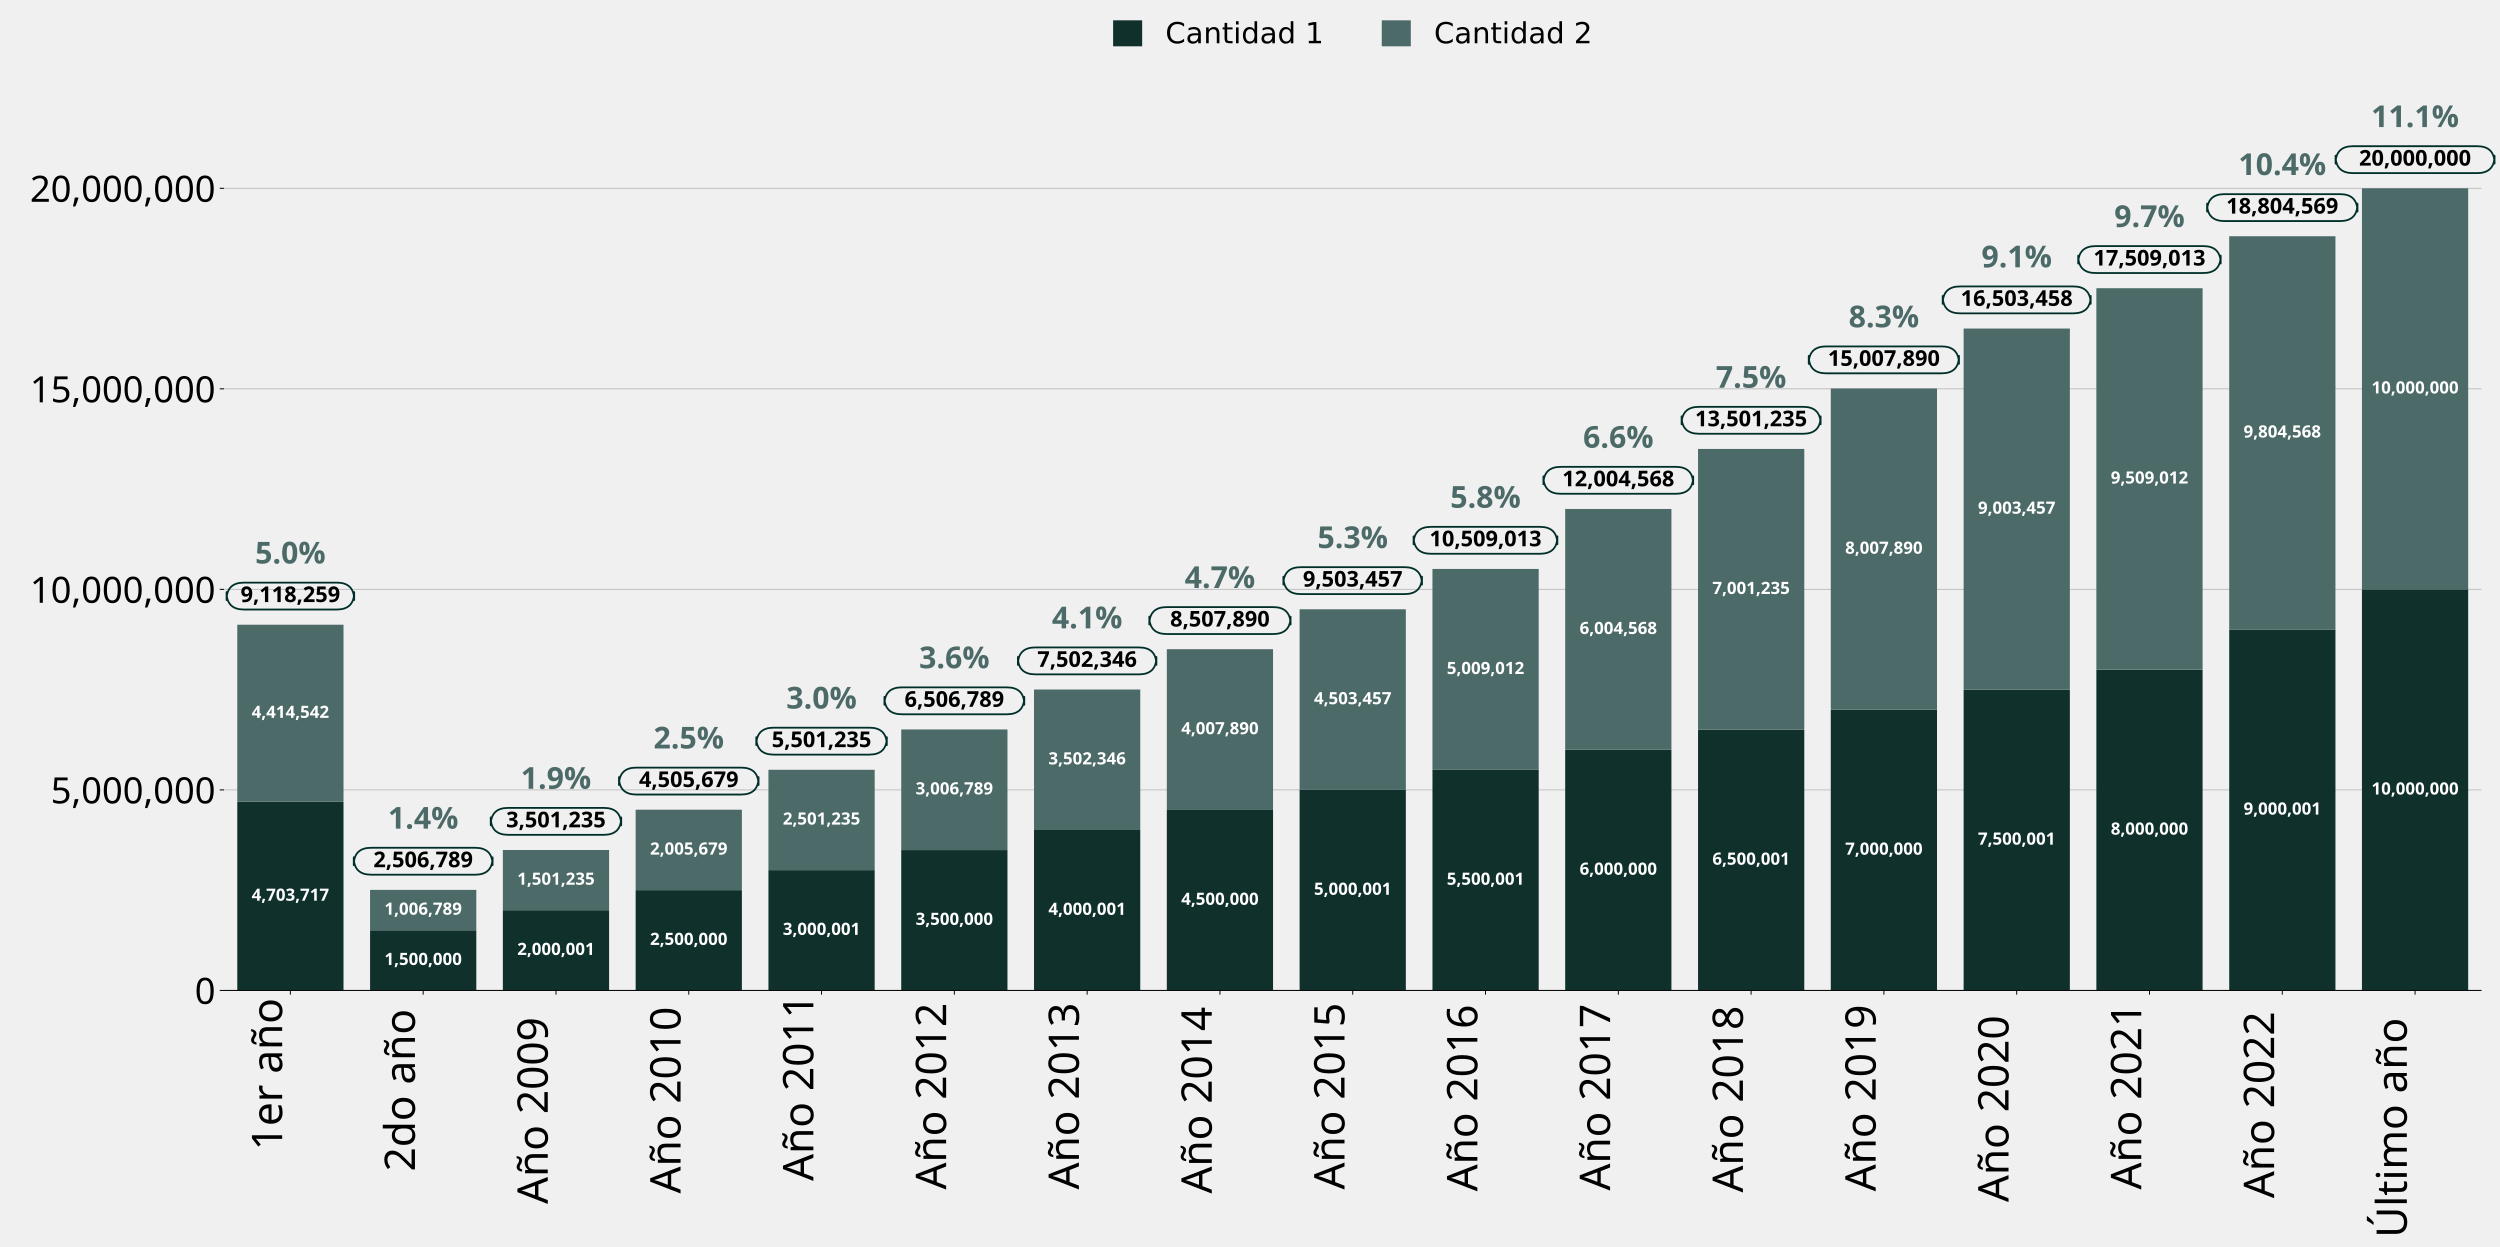
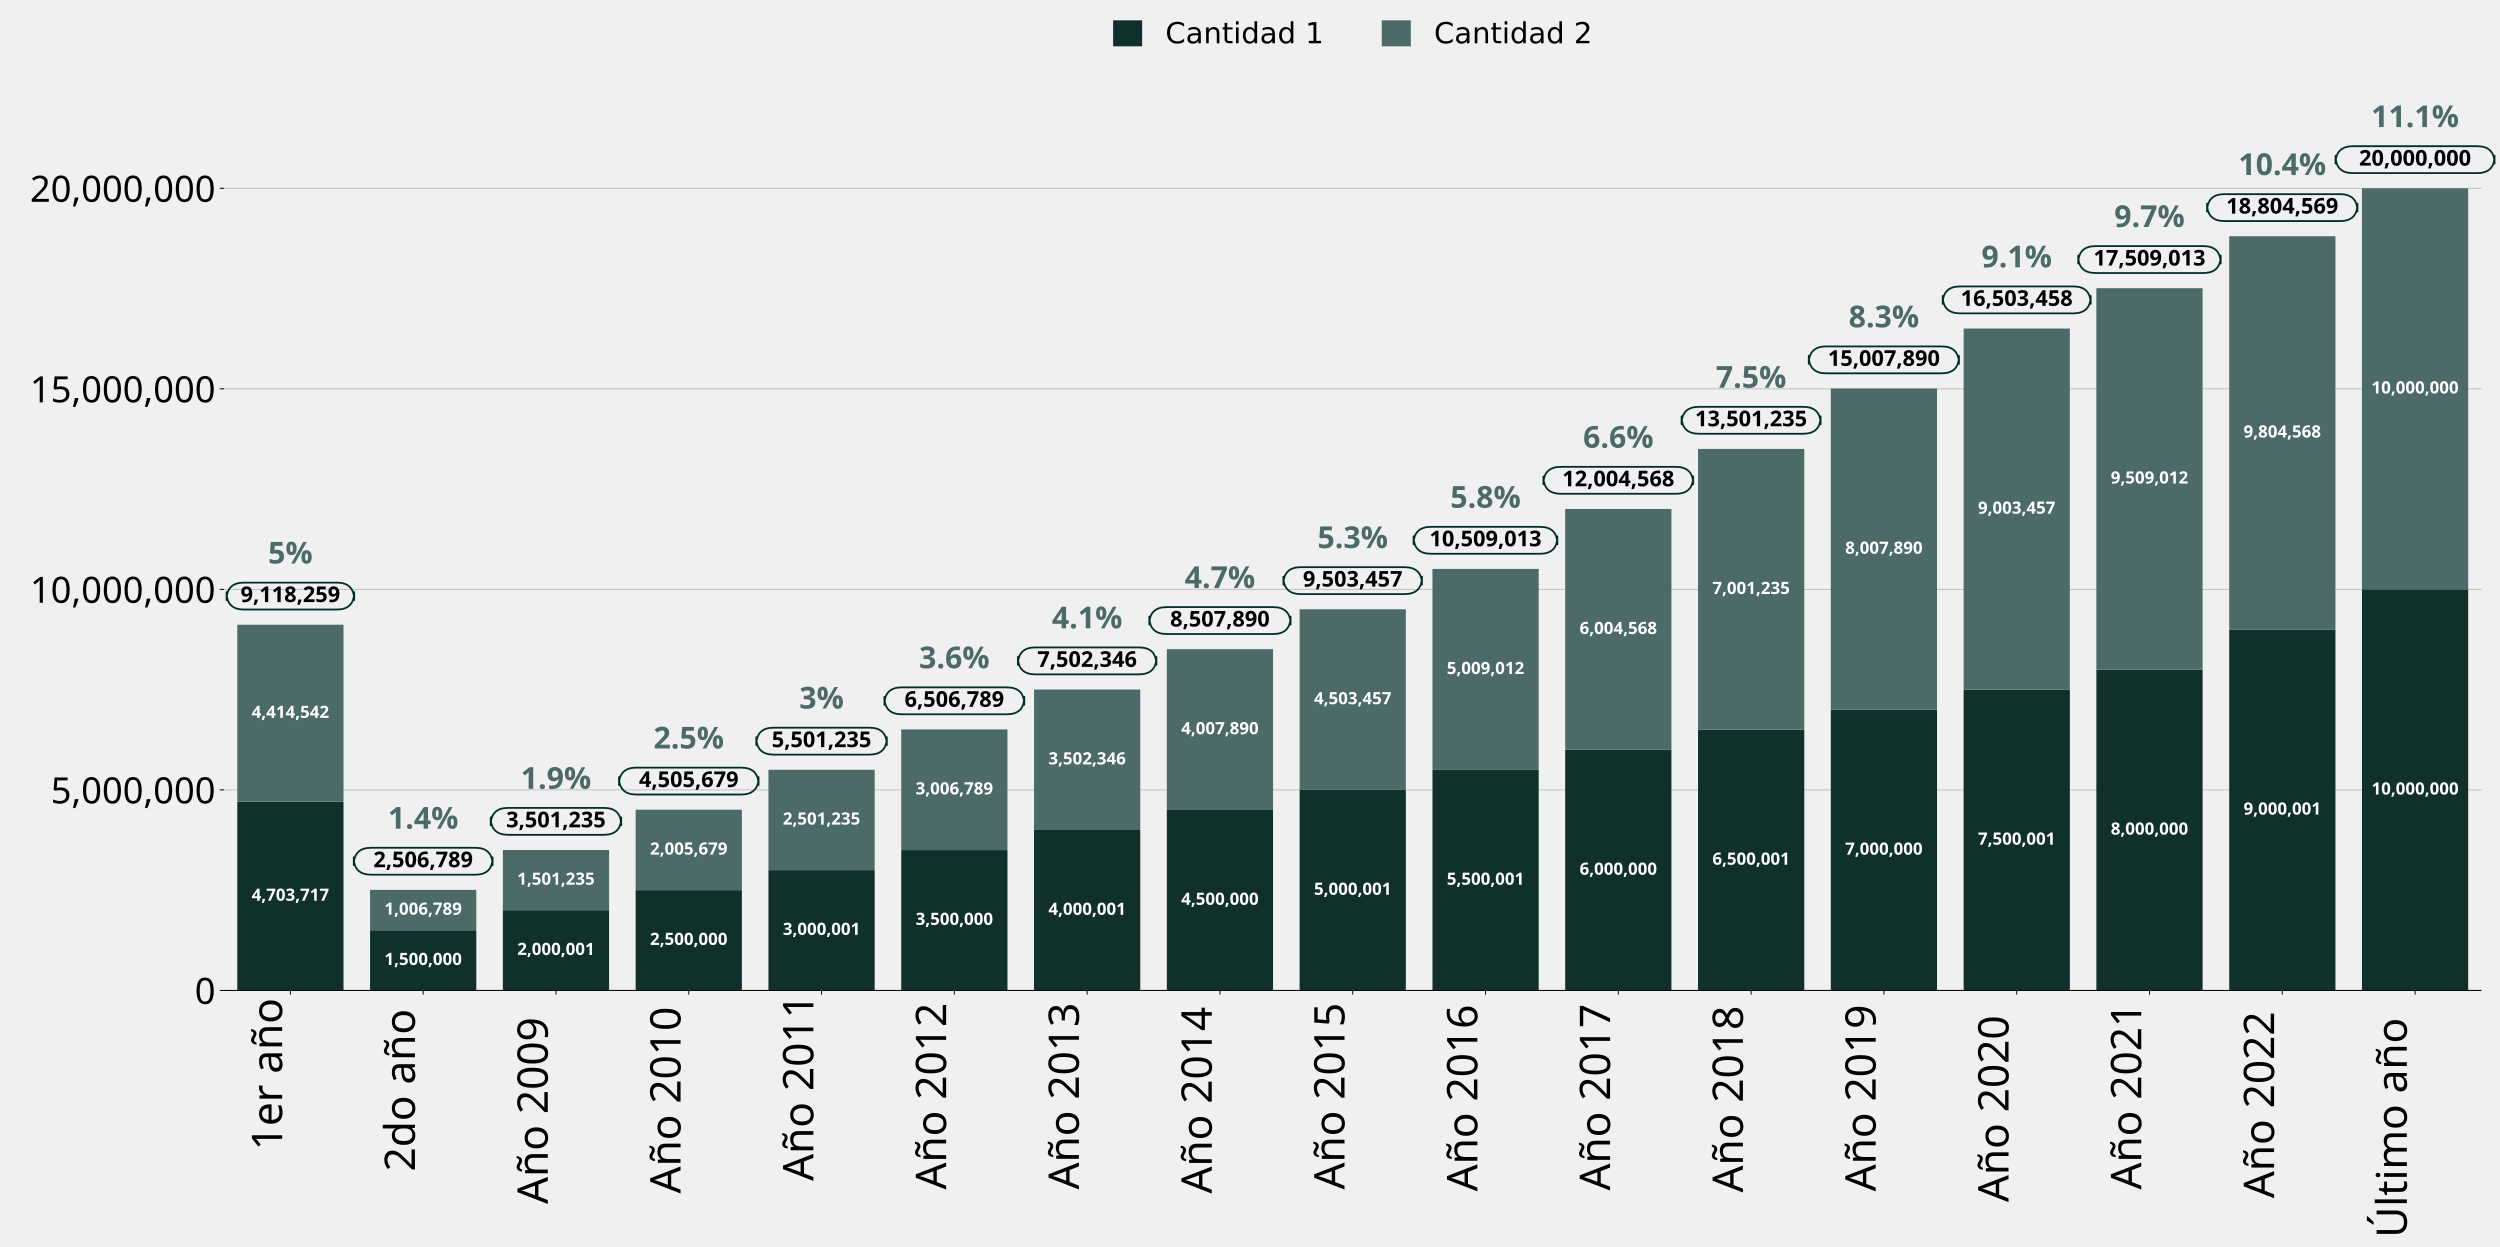
<svg xmlns="http://www.w3.org/2000/svg" xmlns:xlink="http://www.w3.org/1999/xlink" width="2066.2pt" height="1030.1pt" version="1.1" viewBox="0 0 2066.2 1030.1">
  <defs>
    <style type="text/css">*{stroke-linejoin: round; stroke-linecap: butt}</style>
  </defs>
  <path d="m0 1030.1h2066.2v-1030.1h-2066.2v1030.1z" opacity="0" />
  <path d="m185.12 818.56h1865.8v-762.37h-1865.8v762.37z" opacity="0" />
  <defs>
    <path id="b" d="m0 0v3.5" stroke="#000" stroke-width=".8" />
  </defs>
  <use x="239.996" y="818.561" stroke="#000000" stroke-width=".8" xlink:href="#b" />
  <text transform="translate(233.2 950.69) rotate(-90)" font-family="'Montserrat'" font-size="35px" font-weight="500">1er año</text>
  <use x="349.747" y="818.561" stroke="#000000" stroke-width=".8" xlink:href="#b" />
  <text transform="translate(342.95 968.15) rotate(-90)" font-family="'Montserrat'" font-size="35px" font-weight="500">2do año</text>
  <use x="459.498" y="818.561" stroke="#000000" stroke-width=".8" xlink:href="#b" />
  <text transform="translate(452.71 995.04) rotate(-90)" font-family="'Montserrat'" font-size="35px" font-weight="500">Año 2009</text>
  <use x="569.248" y="818.561" stroke="#000000" stroke-width=".8" xlink:href="#b" />
  <text transform="translate(562.46 986.39) rotate(-90)" font-family="'Montserrat'" font-size="35px" font-weight="500">Año 2010</text>
  <use x="678.999" y="818.561" stroke="#000000" stroke-width=".8" xlink:href="#b" />
  <text transform="translate(672.21 976) rotate(-90)" font-family="'Montserrat'" font-size="35px" font-weight="500">Año 2011</text>
  <use x="788.75" y="818.561" stroke="#000000" stroke-width=".8" xlink:href="#b" />
  <text transform="translate(781.96 983.14) rotate(-90)" font-family="'Montserrat'" font-size="35px" font-weight="500">Año 2012</text>
  <use x="898.501" y="818.561" stroke="#000000" stroke-width=".8" xlink:href="#b" />
  <text transform="translate(891.71 983.07) rotate(-90)" font-family="'Montserrat'" font-size="35px" font-weight="500">Año 2013</text>
  <use x="1008.252" y="818.561" stroke="#000000" stroke-width=".8" xlink:href="#b" />
  <text transform="translate(1001.5 986.46) rotate(-90)" font-family="'Montserrat'" font-size="35px" font-weight="500">Año 2014</text>
  <use x="1118.003" y="818.561" stroke="#000000" stroke-width=".8" xlink:href="#b" />
  <text transform="translate(1111.2 983.14) rotate(-90)" font-family="'Montserrat'" font-size="35px" font-weight="500">Año 2015</text>
  <use x="1227.754" y="818.561" stroke="#000000" stroke-width=".8" xlink:href="#b" />
  <text transform="translate(1221 984.64) rotate(-90)" font-family="'Montserrat'" font-size="35px" font-weight="500">Año 2016</text>
  <use x="1337.505" y="818.561" stroke="#000000" stroke-width=".8" xlink:href="#b" />
  <text transform="translate(1330.7 983.97) rotate(-90)" font-family="'Montserrat'" font-size="35px" font-weight="500">Año 2017</text>
  <use x="1447.255" y="818.561" stroke="#000000" stroke-width=".8" xlink:href="#b" />
  <text transform="translate(1440.5 985.59) rotate(-90)" font-family="'Montserrat'" font-size="35px" font-weight="500">Año 2018</text>
  <use x="1557.006" y="818.561" stroke="#000000" stroke-width=".8" xlink:href="#b" />
  <text transform="translate(1550.2 984.64) rotate(-90)" font-family="'Montserrat'" font-size="35px" font-weight="500">Año 2019</text>
  <use x="1666.757" y="818.561" stroke="#000000" stroke-width=".8" xlink:href="#b" />
  <text transform="translate(1660 993.53) rotate(-90)" font-family="'Montserrat'" font-size="35px" font-weight="500">Año 2020</text>
  <use x="1776.508" y="818.561" stroke="#000000" stroke-width=".8" xlink:href="#b" />
  <text transform="translate(1769.7 983.14) rotate(-90)" font-family="'Montserrat'" font-size="35px" font-weight="500">Año 2021</text>
  <use x="1886.259" y="818.561" stroke="#000000" stroke-width=".8" xlink:href="#b" />
  <text transform="translate(1879.5 990.28) rotate(-90)" font-family="'Montserrat'" font-size="35px" font-weight="500">Año 2022</text>
  <use x="1996.01" y="818.561" stroke="#000000" stroke-width=".8" xlink:href="#b" />
  <text transform="translate(1989.2 1022.9) rotate(-90)" font-family="'Montserrat'" font-size="35px" font-weight="500">Último año</text>
  <path d="m185.12 818.56h1865.8" clip-path="url(#a)" fill="none" stroke="#b9b9b9" stroke-linecap="square" stroke-width=".75" />
  <defs>
    <path id="c" d="m0 0h-3.5" stroke="#000" stroke-width=".8" />
  </defs>
  <use x="185.12" y="818.561" stroke="#000000" stroke-width=".8" xlink:href="#c" />
  <text transform="rotate(-0 178.12 829.69)" x="178.12" y="829.692" font-family="'Montserrat'" font-size="30px" font-weight="500" text-anchor="end">0</text>
  <path d="m185.12 652.83h1865.8" clip-path="url(#a)" fill="none" stroke="#b9b9b9" stroke-linecap="square" stroke-width=".75" />
  <use x="185.12" y="652.828" stroke="#000000" stroke-width=".8" xlink:href="#c" />
  <text transform="rotate(-0 178.12 663.96)" x="178.12" y="663.959" font-family="'Montserrat'" font-size="30px" font-weight="500" text-anchor="end">5,000,000</text>
  <path d="m185.12 487.1h1865.8" clip-path="url(#a)" fill="none" stroke="#b9b9b9" stroke-linecap="square" stroke-width=".75" />
  <use x="185.12" y="487.095" stroke="#000000" stroke-width=".8" xlink:href="#c" />
  <text transform="rotate(-0 178.12 498.23)" x="178.12" y="498.226" font-family="'Montserrat'" font-size="30px" font-weight="500" text-anchor="end">10,000,000</text>
  <path d="m185.12 321.36h1865.8" clip-path="url(#a)" fill="none" stroke="#b9b9b9" stroke-linecap="square" stroke-width=".75" />
  <use x="185.12" y="321.362" stroke="#000000" stroke-width=".8" xlink:href="#c" />
  <text transform="rotate(-0 178.12 332.49)" x="178.12" y="332.493" font-family="'Montserrat'" font-size="30px" font-weight="500" text-anchor="end">15,000,000</text>
  <path d="m185.12 155.63h1865.8" clip-path="url(#a)" fill="none" stroke="#b9b9b9" stroke-linecap="square" stroke-width=".75" />
  <use x="185.12" y="155.629" stroke="#000000" stroke-width=".8" xlink:href="#c" />
  <text transform="rotate(-0 178.12 166.76)" x="178.12" y="166.76" font-family="'Montserrat'" font-size="30px" font-weight="500" text-anchor="end">20,000,000</text>
  <path d="m196.1 818.56h87.801v-155.91h-87.801z" clip-path="url(#a)" fill="#10302c" />
  <path d="m196.1 662.65h87.801v-146.33h-87.801z" clip-path="url(#a)" fill="#4c6a67" />
  <path d="m305.85 818.56h87.801v-49.72h-87.801z" clip-path="url(#a)" fill="#10302c" />
  <path d="m305.85 768.84h87.801v-33.372h-87.801z" clip-path="url(#a)" fill="#4c6a67" />
  <path d="m415.6 818.56h87.801v-66.293h-87.801z" clip-path="url(#a)" fill="#10302c" />
  <path d="m415.6 752.27h87.801v-49.761h-87.801z" clip-path="url(#a)" fill="#4c6a67" />
  <path d="m525.35 818.56h87.801v-82.866h-87.801z" clip-path="url(#a)" fill="#10302c" />
  <path d="m525.35 735.69h87.801v-66.481h-87.801z" clip-path="url(#a)" fill="#4c6a67" />
  <path d="m635.1 818.56h87.801v-99.44h-87.801z" clip-path="url(#a)" fill="#10302c" />
  <path d="m635.1 719.12h87.801v-82.907h-87.801z" clip-path="url(#a)" fill="#4c6a67" />
  <path d="m744.85 818.56h87.801v-116.01h-87.801z" clip-path="url(#a)" fill="#10302c" />
  <path d="m744.85 702.55h87.801v-99.665h-87.801z" clip-path="url(#a)" fill="#4c6a67" />
  <path d="m854.6 818.56h87.801v-132.59h-87.801z" clip-path="url(#a)" fill="#10302c" />
  <path d="m854.6 685.97h87.801v-116.09h-87.801z" clip-path="url(#a)" fill="#4c6a67" />
  <path d="m964.35 818.56h87.801v-149.16h-87.801z" clip-path="url(#a)" fill="#10302c" />
  <path d="m964.35 669.4h87.801v-132.85h-87.801z" clip-path="url(#a)" fill="#4c6a67" />
  <path d="m1074.1 818.56h87.801v-165.73h-87.801z" clip-path="url(#a)" fill="#10302c" />
  <path d="m1074.1 652.83h87.801v-149.27h-87.801z" clip-path="url(#a)" fill="#4c6a67" />
  <path d="m1183.9 818.56h87.801v-182.31h-87.801z" clip-path="url(#a)" fill="#10302c" />
  <path d="m1183.9 636.25h87.801v-166.03h-87.801z" clip-path="url(#a)" fill="#4c6a67" />
  <path d="m1293.6 818.56h87.801v-198.88h-87.801z" clip-path="url(#a)" fill="#10302c" />
  <path d="m1293.6 619.68h87.801v-199.03h-87.801z" clip-path="url(#a)" fill="#4c6a67" />
  <path d="m1403.4 818.56h87.801v-215.45h-87.801z" clip-path="url(#a)" fill="#10302c" />
  <path d="m1403.4 603.11h87.801v-232.07h-87.801z" clip-path="url(#a)" fill="#4c6a67" />
  <path d="m1513.1 818.56h87.801v-232.03h-87.801z" clip-path="url(#a)" fill="#10302c" />
  <path d="m1513.1 586.53h87.801v-265.43h-87.801z" clip-path="url(#a)" fill="#4c6a67" />
  <path d="m1622.9 818.56h87.801v-248.6h-87.801z" clip-path="url(#a)" fill="#10302c" />
  <path d="m1622.9 569.96h87.801v-298.43h-87.801z" clip-path="url(#a)" fill="#4c6a67" />
  <path d="m1732.6 818.56h87.801v-265.17h-87.801z" clip-path="url(#a)" fill="#10302c" />
  <path d="m1732.6 553.39h87.801v-315.19h-87.801z" clip-path="url(#a)" fill="#4c6a67" />
  <path d="m1842.4 818.56h87.801v-298.32h-87.801z" clip-path="url(#a)" fill="#10302c" />
  <path d="m1842.4 520.24h87.801v-324.99h-87.801z" clip-path="url(#a)" fill="#4c6a67" />
  <path d="m1952.1 818.56h87.801v-331.47h-87.801z" clip-path="url(#a)" fill="#10302c" />
  <path d="m1952.1 487.1h87.801v-331.47h-87.801z" clip-path="url(#a)" fill="#4c6a67" />
  <path d="m185.12 818.56h1865.8" fill="none" stroke="#000" stroke-linecap="square" stroke-width=".8" />
  <text transform="rotate(-0 240 744.44)" x="239.996" y="744.441" fill="#ffffff" font-family="'Montserrat'" font-size="14px" font-weight="700" text-anchor="middle">4,703,717</text>
  <text transform="rotate(-0 240 593.32)" x="239.996" y="593.321" fill="#ffffff" font-family="'Montserrat'" font-size="14px" font-weight="700" text-anchor="middle">4,414,542</text>
  <path d="m201.66 503.77h76.663q14.4 0 14.4-14.4v6.55q0-14.4-14.4-14.4h-76.663q-14.4 0-14.4 14.4v-6.55q0 14.4 14.4 14.4z" fill="none" stroke="#002f2a" stroke-width="1.5" />
  <text transform="rotate(-0 240 497.58)" x="239.996" y="497.581" font-family="'Montserrat'" font-size="18px" font-weight="700" text-anchor="middle">9,118,259  </text>
-   <text transform="rotate(-0 240 465.73)" x="239.996" y="465.728" fill="#4c6a67" font-family="'Montserrat'" font-size="25px" font-weight="600" text-anchor="middle">5.0%</text>
+   <text transform="rotate(-0 240 465.73)" x="239.996" y="465.728" fill="#4c6a67" font-family="'Montserrat'" font-size="25px" font-weight="600" text-anchor="middle">5%</text>
  <text transform="rotate(-0 349.75 797.54)" x="349.747" y="797.537" fill="#ffffff" font-family="'Montserrat'" font-size="14px" font-weight="700" text-anchor="middle">1,500,000</text>
  <text transform="rotate(-0 349.75 755.99)" x="349.747" y="755.991" fill="#ffffff" font-family="'Montserrat'" font-size="14px" font-weight="700" text-anchor="middle">1,006,789</text>
  <path d="m306.78 722.92h85.933q14.4 0 14.4-14.4v6.55q0-14.4-14.4-14.4h-85.933q-14.4 0-14.4 14.4v-6.55q0 14.4 14.4 14.4z" fill="none" stroke="#002f2a" stroke-width="1.5" />
  <text transform="rotate(-0 349.75 716.73)" x="349.747" y="716.729" font-family="'Montserrat'" font-size="18px" font-weight="700" text-anchor="middle">2,506,789  </text>
  <text transform="rotate(-0 349.75 684.88)" x="349.747" y="684.876" fill="#4c6a67" font-family="'Montserrat'" font-size="25px" font-weight="600" text-anchor="middle">1.4%</text>
  <text transform="rotate(-0 459.5 789.25)" x="459.498" y="789.25" fill="#ffffff" font-family="'Montserrat'" font-size="14px" font-weight="700" text-anchor="middle">2,000,001</text>
  <text transform="rotate(-0 459.5 731.22)" x="459.498" y="731.223" fill="#ffffff" font-family="'Montserrat'" font-size="14px" font-weight="700" text-anchor="middle">1,501,235</text>
  <path d="m419.98 689.96h79.04q14.4 0 14.4-14.4v6.55q0-14.4-14.4-14.4h-79.04q-14.4 0-14.4 14.4v-6.55q0 14.4 14.4 14.4z" fill="none" stroke="#002f2a" stroke-width="1.5" />
  <text transform="rotate(-0 459.5 683.77)" x="459.498" y="683.767" font-family="'Montserrat'" font-size="18px" font-weight="700" text-anchor="middle">3,501,235  </text>
  <text transform="rotate(-0 459.5 651.91)" x="459.498" y="651.913" fill="#4c6a67" font-family="'Montserrat'" font-size="25px" font-weight="600" text-anchor="middle">1.9%</text>
  <text transform="rotate(-0 569.25 780.96)" x="569.248" y="780.964" fill="#ffffff" font-family="'Montserrat'" font-size="14px" font-weight="700" text-anchor="middle">2,500,000</text>
  <text transform="rotate(-0 569.25 706.29)" x="569.248" y="706.29" fill="#ffffff" font-family="'Montserrat'" font-size="14px" font-weight="700" text-anchor="middle">2,005,679</text>
  <path d="m525.98 656.67h86.546q14.4 0 14.4-14.4v6.55q0-14.4-14.4-14.4h-86.546q-14.4 0-14.4 14.4v-6.55q0 14.4 14.4 14.4z" fill="none" stroke="#002f2a" stroke-width="1.5" />
  <text transform="rotate(-0 569.25 650.47)" x="569.248" y="650.473" font-family="'Montserrat'" font-size="18px" font-weight="700" text-anchor="middle">4,505,679  </text>
  <text transform="rotate(-0 569.25 618.62)" x="569.248" y="618.619" fill="#4c6a67" font-family="'Montserrat'" font-size="25px" font-weight="600" text-anchor="middle">2.5%</text>
  <text transform="rotate(-0 679 772.68)" x="678.999" y="772.677" fill="#ffffff" font-family="'Montserrat'" font-size="14px" font-weight="700" text-anchor="middle">3,000,001</text>
  <text transform="rotate(-0 679 681.5)" x="678.999" y="681.503" fill="#ffffff" font-family="'Montserrat'" font-size="14px" font-weight="700" text-anchor="middle">2,501,235</text>
  <path d="m639.45 623.67h79.093q14.4 0 14.4-14.4v6.55q0-14.4-14.4-14.4h-79.093q-14.4 0-14.4 14.4v-6.55q0 14.4 14.4 14.4z" fill="none" stroke="#002f2a" stroke-width="1.5" />
  <text transform="rotate(-0 679 617.47)" x="678.999" y="617.473" font-family="'Montserrat'" font-size="18px" font-weight="700" text-anchor="middle">5,501,235  </text>
-   <text transform="rotate(-0 679 585.62)" x="678.999" y="585.62" fill="#4c6a67" font-family="'Montserrat'" font-size="25px" font-weight="600" text-anchor="middle">3.0%</text>
+   <text transform="rotate(-0 679 585.62)" x="678.999" y="585.62" fill="#4c6a67" font-family="'Montserrat'" font-size="25px" font-weight="600" text-anchor="middle">3%</text>
  <text transform="rotate(-0 788.75 764.39)" x="788.75" y="764.39" fill="#ffffff" font-family="'Montserrat'" font-size="14px" font-weight="700" text-anchor="middle">3,500,000</text>
  <text transform="rotate(-0 788.75 656.55)" x="788.75" y="656.551" fill="#ffffff" font-family="'Montserrat'" font-size="14px" font-weight="700" text-anchor="middle">3,006,789</text>
  <path d="m745.36 590.34h86.78q14.4 0 14.4-14.4v6.55q0-14.4-14.4-14.4h-86.78q-14.4 0-14.4 14.4v-6.55q0 14.4 14.4 14.4z" fill="none" stroke="#002f2a" stroke-width="1.5" />
  <text transform="rotate(-0 788.75 584.14)" x="788.75" y="584.143" font-family="'Montserrat'" font-size="18px" font-weight="700" text-anchor="middle">6,506,789  </text>
  <text transform="rotate(-0 788.75 552.29)" x="788.75" y="552.289" fill="#4c6a67" font-family="'Montserrat'" font-size="25px" font-weight="600" text-anchor="middle">3.6%</text>
  <text transform="rotate(-0 898.5 756.1)" x="898.501" y="756.104" fill="#ffffff" font-family="'Montserrat'" font-size="14px" font-weight="700" text-anchor="middle">4,000,001</text>
  <text transform="rotate(-0 898.5 631.77)" x="898.501" y="631.765" fill="#ffffff" font-family="'Montserrat'" font-size="14px" font-weight="700" text-anchor="middle">3,502,346</text>
  <path d="m855.68 557.34h85.646q14.4 0 14.4-14.4v6.55q0-14.4-14.4-14.4h-85.646q-14.4 0-14.4 14.4v-6.55q0 14.4 14.4 14.4z" fill="none" stroke="#002f2a" stroke-width="1.5" />
  <text transform="rotate(-0 898.5 551.14)" x="898.501" y="551.143" font-family="'Montserrat'" font-size="18px" font-weight="700" text-anchor="middle">7,502,346  </text>
  <text transform="rotate(-0 898.5 519.29)" x="898.501" y="519.29" fill="#4c6a67" font-family="'Montserrat'" font-size="25px" font-weight="600" text-anchor="middle">4.1%</text>
  <text transform="rotate(-0 1008.3 747.82)" x="1008.252" y="747.817" fill="#ffffff" font-family="'Montserrat'" font-size="14px" font-weight="700" text-anchor="middle">4,500,000</text>
  <text transform="rotate(-0 1008.3 606.81)" x="1008.252" y="606.813" fill="#ffffff" font-family="'Montserrat'" font-size="14px" font-weight="700" text-anchor="middle">4,007,890</text>
  <path d="m964.28 524.01h87.95q14.4 0 14.4-14.4v6.55q0-14.4-14.4-14.4h-87.95q-14.4 0-14.4 14.4v-6.55q0 14.4 14.4 14.4z" fill="none" stroke="#002f2a" stroke-width="1.5" />
  <text transform="rotate(-0 1008.3 517.81)" x="1008.252" y="517.813" font-family="'Montserrat'" font-size="18px" font-weight="700" text-anchor="middle">8,507,890  </text>
  <text transform="rotate(-0 1008.3 485.96)" x="1008.252" y="485.96" fill="#4c6a67" font-family="'Montserrat'" font-size="25px" font-weight="600" text-anchor="middle">4.7%</text>
  <text transform="rotate(-0 1118 739.53)" x="1118.003" y="739.53" fill="#ffffff" font-family="'Montserrat'" font-size="14px" font-weight="700" text-anchor="middle">5,000,001</text>
  <text transform="rotate(-0 1118 582.03)" x="1118.003" y="582.027" fill="#ffffff" font-family="'Montserrat'" font-size="14px" font-weight="700" text-anchor="middle">4,503,457</text>
  <path d="m1075.1 491.01h85.736q14.4 0 14.4-14.4v6.55q0-14.4-14.4-14.4h-85.736q-14.4 0-14.4 14.4v-6.55q0 14.4 14.4 14.4z" fill="none" stroke="#002f2a" stroke-width="1.5" />
  <text transform="rotate(-0 1118 484.81)" x="1118.003" y="484.813" font-family="'Montserrat'" font-size="18px" font-weight="700" text-anchor="middle">9,503,457  </text>
  <text transform="rotate(-0 1118 452.96)" x="1118.003" y="452.96" fill="#4c6a67" font-family="'Montserrat'" font-size="25px" font-weight="600" text-anchor="middle">5.3%</text>
  <text transform="rotate(-0 1227.8 731.24)" x="1227.754" y="731.244" fill="#ffffff" font-family="'Montserrat'" font-size="14px" font-weight="700" text-anchor="middle">5,500,001</text>
  <text transform="rotate(-0 1227.8 557.07)" x="1227.754" y="557.075" fill="#ffffff" font-family="'Montserrat'" font-size="14px" font-weight="700" text-anchor="middle">5,009,012</text>
  <path d="m1182.7 457.68h90.022q14.4 0 14.4-14.4v6.55q0-14.4-14.4-14.4h-90.022q-14.4 0-14.4 14.4v-6.55q0 14.4 14.4 14.4z" fill="none" stroke="#002f2a" stroke-width="1.5" />
  <text transform="rotate(-0 1227.8 451.48)" x="1227.754" y="451.483" font-family="'Montserrat'" font-size="18px" font-weight="700" text-anchor="middle">10,509,013  </text>
  <text transform="rotate(-0 1227.8 419.63)" x="1227.754" y="419.629" fill="#4c6a67" font-family="'Montserrat'" font-size="25px" font-weight="600" text-anchor="middle">5.8%</text>
  <text transform="rotate(-0 1337.5 722.96)" x="1337.505" y="722.957" fill="#ffffff" font-family="'Montserrat'" font-size="14px" font-weight="700" text-anchor="middle">6,000,000</text>
  <text transform="rotate(-0 1337.5 524)" x="1337.505" y="524.002" fill="#ffffff" font-family="'Montserrat'" font-size="14px" font-weight="700" text-anchor="middle">6,004,568</text>
  <path d="m1290 408.1h94.989q14.4 0 14.4-14.4v6.55q0-14.4-14.4-14.4h-94.989q-14.4 0-14.4 14.4v-6.55q0 14.4 14.4 14.4z" fill="none" stroke="#002f2a" stroke-width="1.5" />
  <text transform="rotate(-0 1337.5 401.91)" x="1337.505" y="401.91" font-family="'Montserrat'" font-size="18px" font-weight="700" text-anchor="middle">12,004,568  </text>
  <text transform="rotate(-0 1337.5 370.06)" x="1337.505" y="370.057" fill="#4c6a67" font-family="'Montserrat'" font-size="25px" font-weight="600" text-anchor="middle">6.6%</text>
  <text transform="rotate(-0 1447.3 714.67)" x="1447.255" y="714.67" fill="#ffffff" font-family="'Montserrat'" font-size="14px" font-weight="700" text-anchor="middle">6,500,001</text>
  <text transform="rotate(-0 1447.3 490.91)" x="1447.255" y="490.911" fill="#ffffff" font-family="'Montserrat'" font-size="14px" font-weight="700" text-anchor="middle">7,001,235</text>
  <path d="m1404.2 358.49h86.096q14.4 0 14.4-14.4v6.55q0-14.4-14.4-14.4h-86.096q-14.4 0-14.4 14.4v-6.55q0 14.4 14.4 14.4z" fill="none" stroke="#002f2a" stroke-width="1.5" />
  <text transform="rotate(-0 1447.3 352.3)" x="1447.255" y="352.301" font-family="'Montserrat'" font-size="18px" font-weight="700" text-anchor="middle">13,501,235  </text>
  <text transform="rotate(-0 1447.3 320.45)" x="1447.255" y="320.447" fill="#4c6a67" font-family="'Montserrat'" font-size="25px" font-weight="600" text-anchor="middle">7.5%</text>
  <text transform="rotate(-0 1557 706.38)" x="1557.006" y="706.384" fill="#ffffff" font-family="'Montserrat'" font-size="14px" font-weight="700" text-anchor="middle">7,000,000</text>
  <text transform="rotate(-0 1557 457.65)" x="1557.006" y="457.654" fill="#ffffff" font-family="'Montserrat'" font-size="14px" font-weight="700" text-anchor="middle">8,007,890</text>
  <path d="m1509.3 308.55h95.349q14.4 0 14.4-14.4v6.55q0-14.4-14.4-14.4h-95.349q-14.4 0-14.4 14.4v-6.55q0 14.4 14.4 14.4z" fill="none" stroke="#002f2a" stroke-width="1.5" />
  <text transform="rotate(-0 1557 302.36)" x="1557.006" y="302.36" font-family="'Montserrat'" font-size="18px" font-weight="700" text-anchor="middle">15,007,890  </text>
  <text transform="rotate(-0 1557 270.51)" x="1557.006" y="270.507" fill="#4c6a67" font-family="'Montserrat'" font-size="25px" font-weight="600" text-anchor="middle">8.3%</text>
  <text transform="rotate(-0 1666.8 698.1)" x="1666.757" y="698.097" fill="#ffffff" font-family="'Montserrat'" font-size="14px" font-weight="700" text-anchor="middle">7,500,001</text>
  <text transform="rotate(-0 1666.8 424.58)" x="1666.757" y="424.581" fill="#ffffff" font-family="'Montserrat'" font-size="14px" font-weight="700" text-anchor="middle">9,003,457</text>
  <path d="m1620 258.98h93.513q14.4 0 14.4-14.4v6.55q0-14.4-14.4-14.4h-93.513q-14.4 0-14.4 14.4v-6.55q0 14.4 14.4 14.4z" fill="none" stroke="#002f2a" stroke-width="1.5" />
  <text transform="rotate(-0 1666.8 252.79)" x="1666.757" y="252.787" font-family="'Montserrat'" font-size="18px" font-weight="700" text-anchor="middle">16,503,458  </text>
  <text transform="rotate(-0 1666.8 220.93)" x="1666.757" y="220.934" fill="#4c6a67" font-family="'Montserrat'" font-size="25px" font-weight="600" text-anchor="middle">9.1%</text>
  <text transform="rotate(-0 1776.5 689.81)" x="1776.508" y="689.811" fill="#ffffff" font-family="'Montserrat'" font-size="14px" font-weight="700" text-anchor="middle">8,000,000</text>
  <text transform="rotate(-0 1776.5 399.63)" x="1776.508" y="399.629" fill="#ffffff" font-family="'Montserrat'" font-size="14px" font-weight="700" text-anchor="middle">9,509,012</text>
  <path d="m1732 225.65h88.959q14.4 0 14.4-14.4v6.55q0-14.4-14.4-14.4h-88.959q-14.4 0-14.4 14.4v-6.55q0 14.4 14.4 14.4z" fill="none" stroke="#002f2a" stroke-width="1.5" />
  <text transform="rotate(-0 1776.5 219.46)" x="1776.508" y="219.457" font-family="'Montserrat'" font-size="18px" font-weight="700" text-anchor="middle">17,509,013  </text>
  <text transform="rotate(-0 1776.5 187.6)" x="1776.508" y="187.603" fill="#4c6a67" font-family="'Montserrat'" font-size="25px" font-weight="600" text-anchor="middle">9.7%</text>
  <text transform="rotate(-0 1886.3 673.24)" x="1886.259" y="673.237" fill="#ffffff" font-family="'Montserrat'" font-size="14px" font-weight="700" text-anchor="middle">9,000,001</text>
  <text transform="rotate(-0 1886.3 361.58)" x="1886.259" y="361.584" fill="#ffffff" font-family="'Montserrat'" font-size="14px" font-weight="700" text-anchor="middle">9,804,568</text>
  <path d="m1838.5 182.71h95.493q14.4 0 14.4-14.4v6.55q0-14.4-14.4-14.4h-95.493q-14.4 0-14.4 14.4v-6.55q0 14.4 14.4 14.4z" fill="none" stroke="#002f2a" stroke-width="1.5" />
  <text transform="rotate(-0 1886.3 176.51)" x="1886.259" y="176.513" font-family="'Montserrat'" font-size="18px" font-weight="700" text-anchor="middle">18,804,569  </text>
  <text transform="rotate(-0 1886.3 144.66)" x="1886.259" y="144.66" fill="#4c6a67" font-family="'Montserrat'" font-size="25px" font-weight="600" text-anchor="middle">10.4%</text>
  <text transform="rotate(-0 1996 656.66)" x="1996.01" y="656.664" fill="#ffffff" font-family="'Montserrat'" font-size="14px" font-weight="700" text-anchor="middle">10,000,000</text>
  <text transform="rotate(-0 1996 325.2)" x="1996.01" y="325.198" fill="#ffffff" font-family="'Montserrat'" font-size="14px" font-weight="700" text-anchor="middle">10,000,000</text>
  <path d="m1944.7 143.08h102.59q14.4 0 14.4-14.4v6.55q0-14.4-14.4-14.4h-102.59q-14.4 0-14.4 14.4v-6.55q0 14.4 14.4 14.4z" fill="none" stroke="#002f2a" stroke-width="1.5" />
  <text transform="rotate(-0 1996 136.89)" x="1996.01" y="136.889" font-family="'Montserrat'" font-size="18px" font-weight="700" text-anchor="middle">20,000,000  </text>
  <text transform="rotate(-0 1996 105.04)" x="1996.01" y="105.036" fill="#4c6a67" font-family="'Montserrat'" font-size="25px" font-weight="600" text-anchor="middle">11.1%</text>
  <path d="m919.97 38.28h24v-21.48h-24z" fill="#10302c" />
  <text transform="rotate(-0 963.17 35.76)" x="963.173" y="35.76" font-family="'DejaVu Sans', 'Bitstream Vera Sans', 'Computer Modern Sans Serif', 'Lucida Grande', 'Verdana', 'Geneva', 'Lucid', 'Arial', 'Helvetica', 'Avant Garde', sans-serif" font-size="24px">Cantidad 1</text>
  <path d="m1142 38.28h24v-21.48h-24z" fill="#4c6a67" />
  <text transform="rotate(-0 1185.2 35.76)" x="1185.203" y="35.76" font-family="'DejaVu Sans', 'Bitstream Vera Sans', 'Computer Modern Sans Serif', 'Lucida Grande', 'Verdana', 'Geneva', 'Lucid', 'Arial', 'Helvetica', 'Avant Garde', sans-serif" font-size="24px">Cantidad 2</text>
  <defs>
    <clipPath id="a">
      <rect x="185.12" y="56.19" width="1865.8" height="762.37" />
    </clipPath>
  </defs>
</svg>
